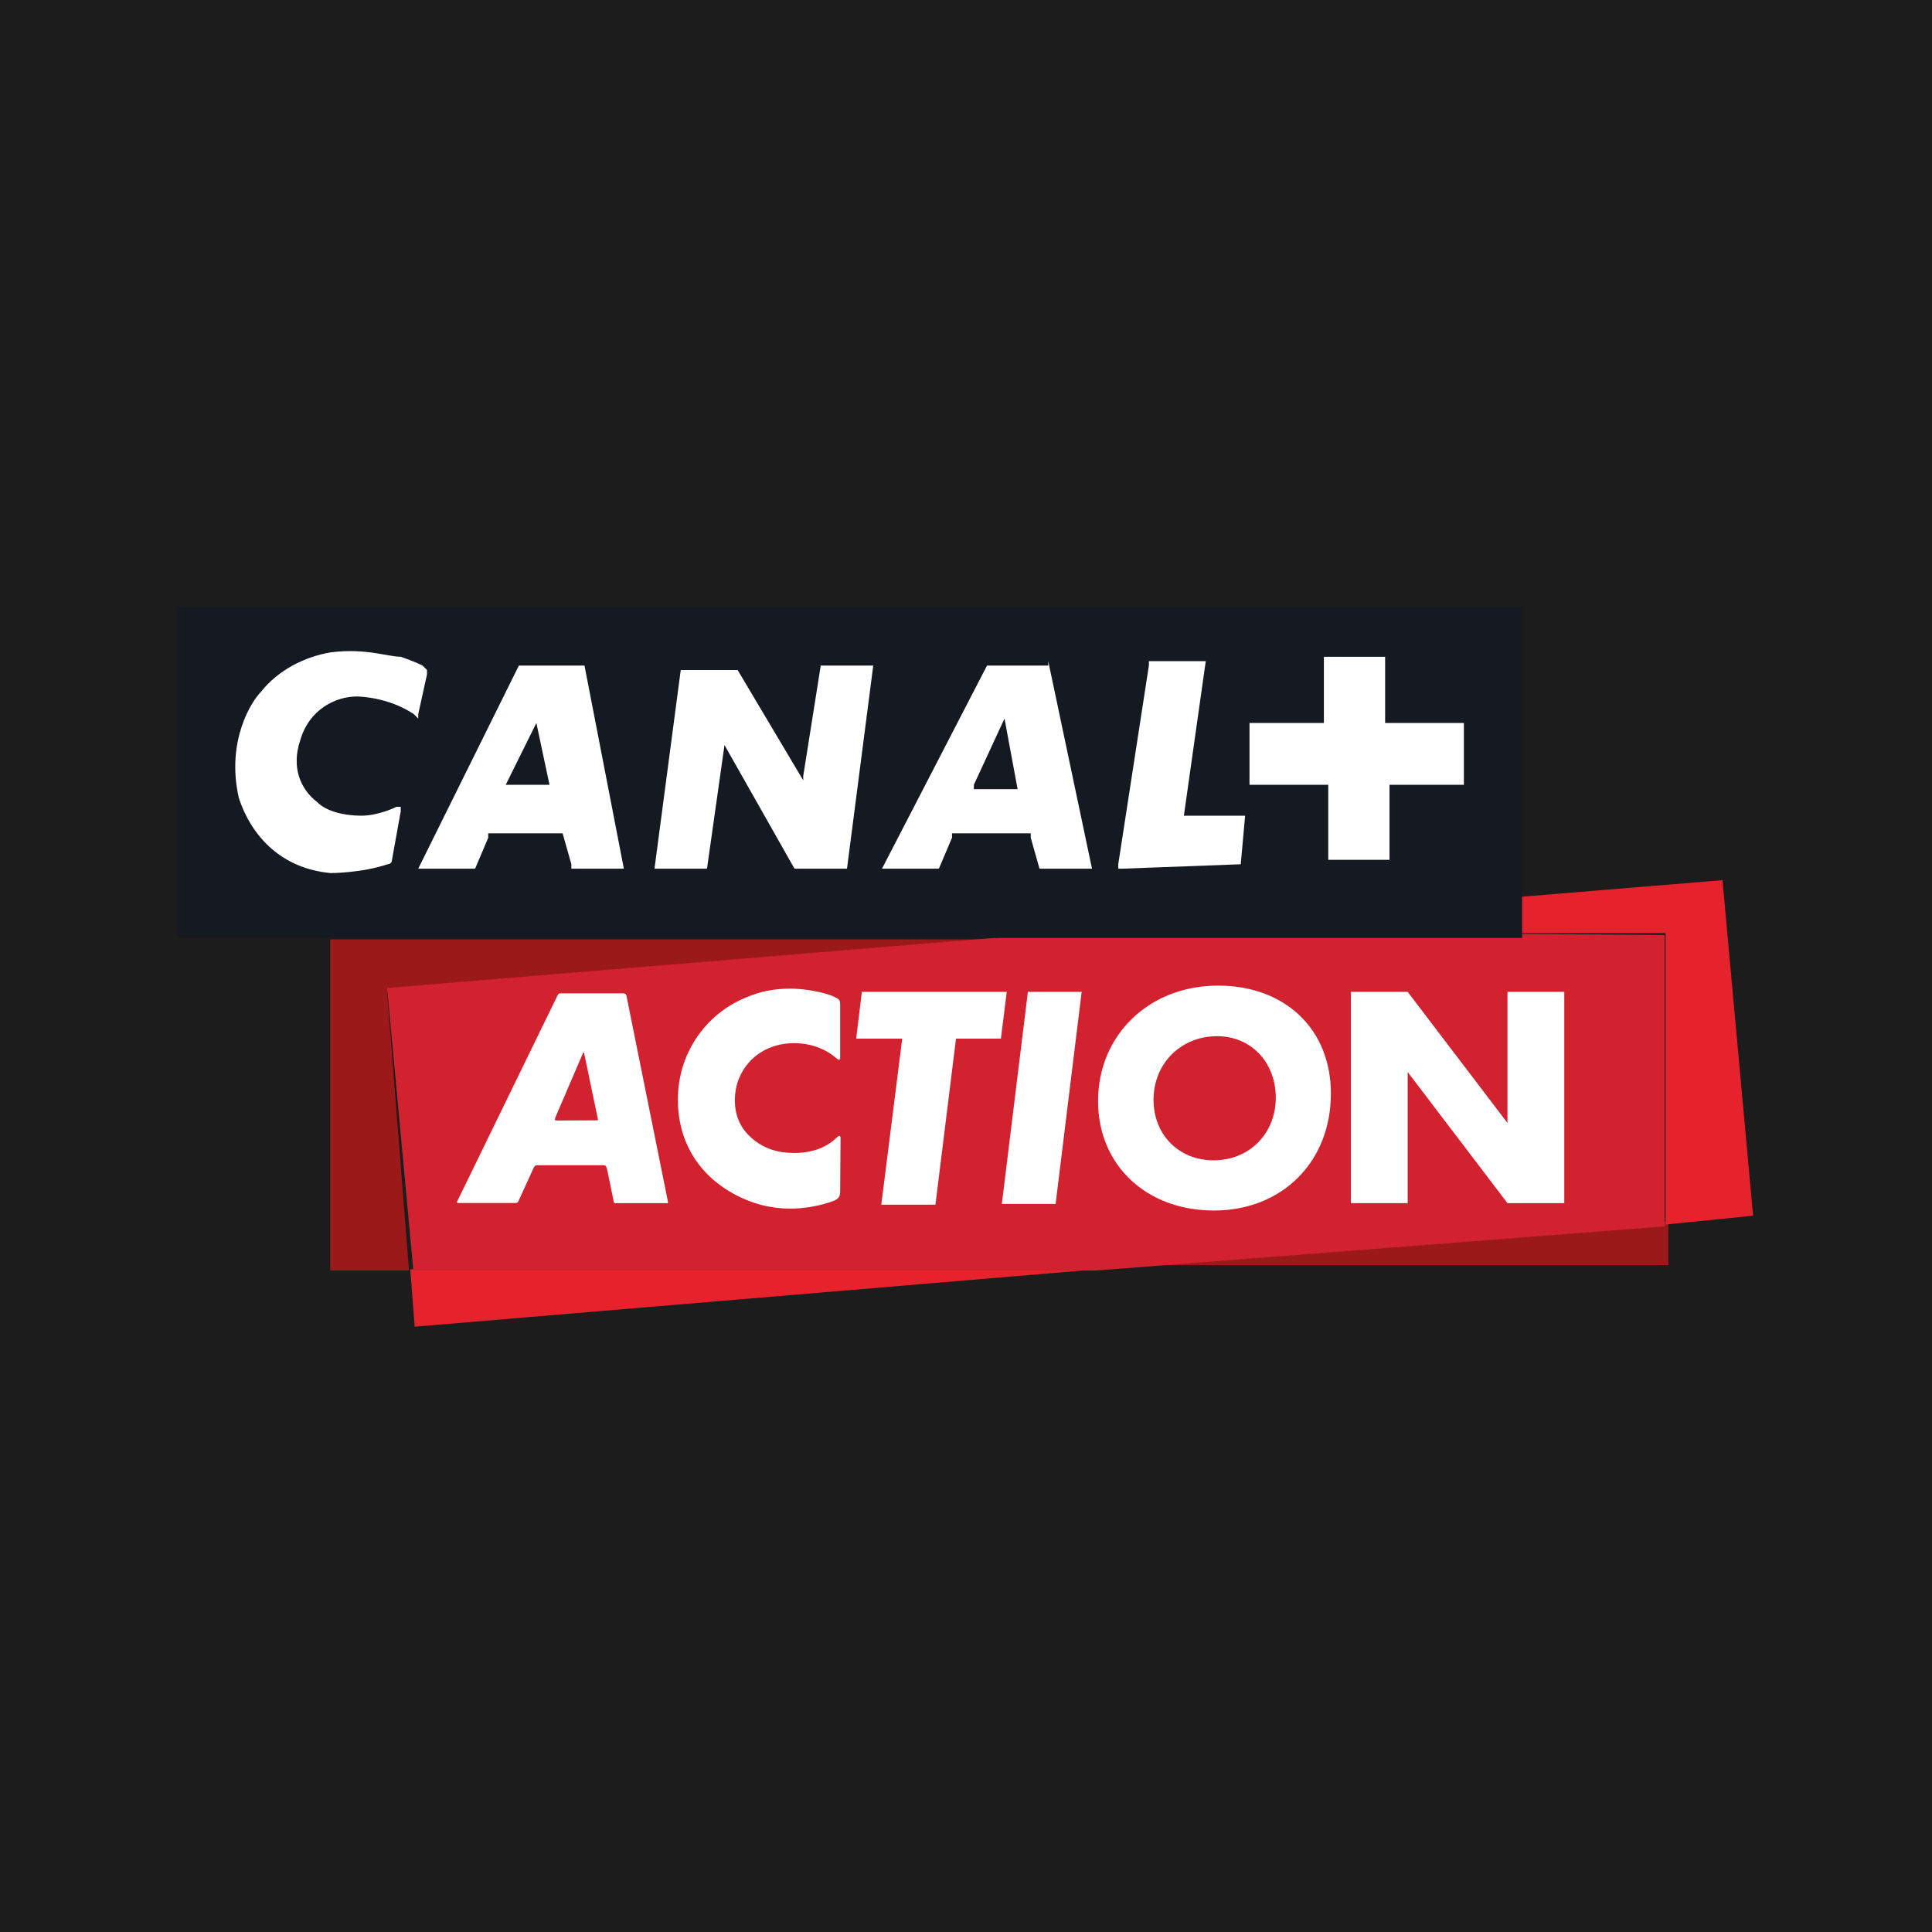
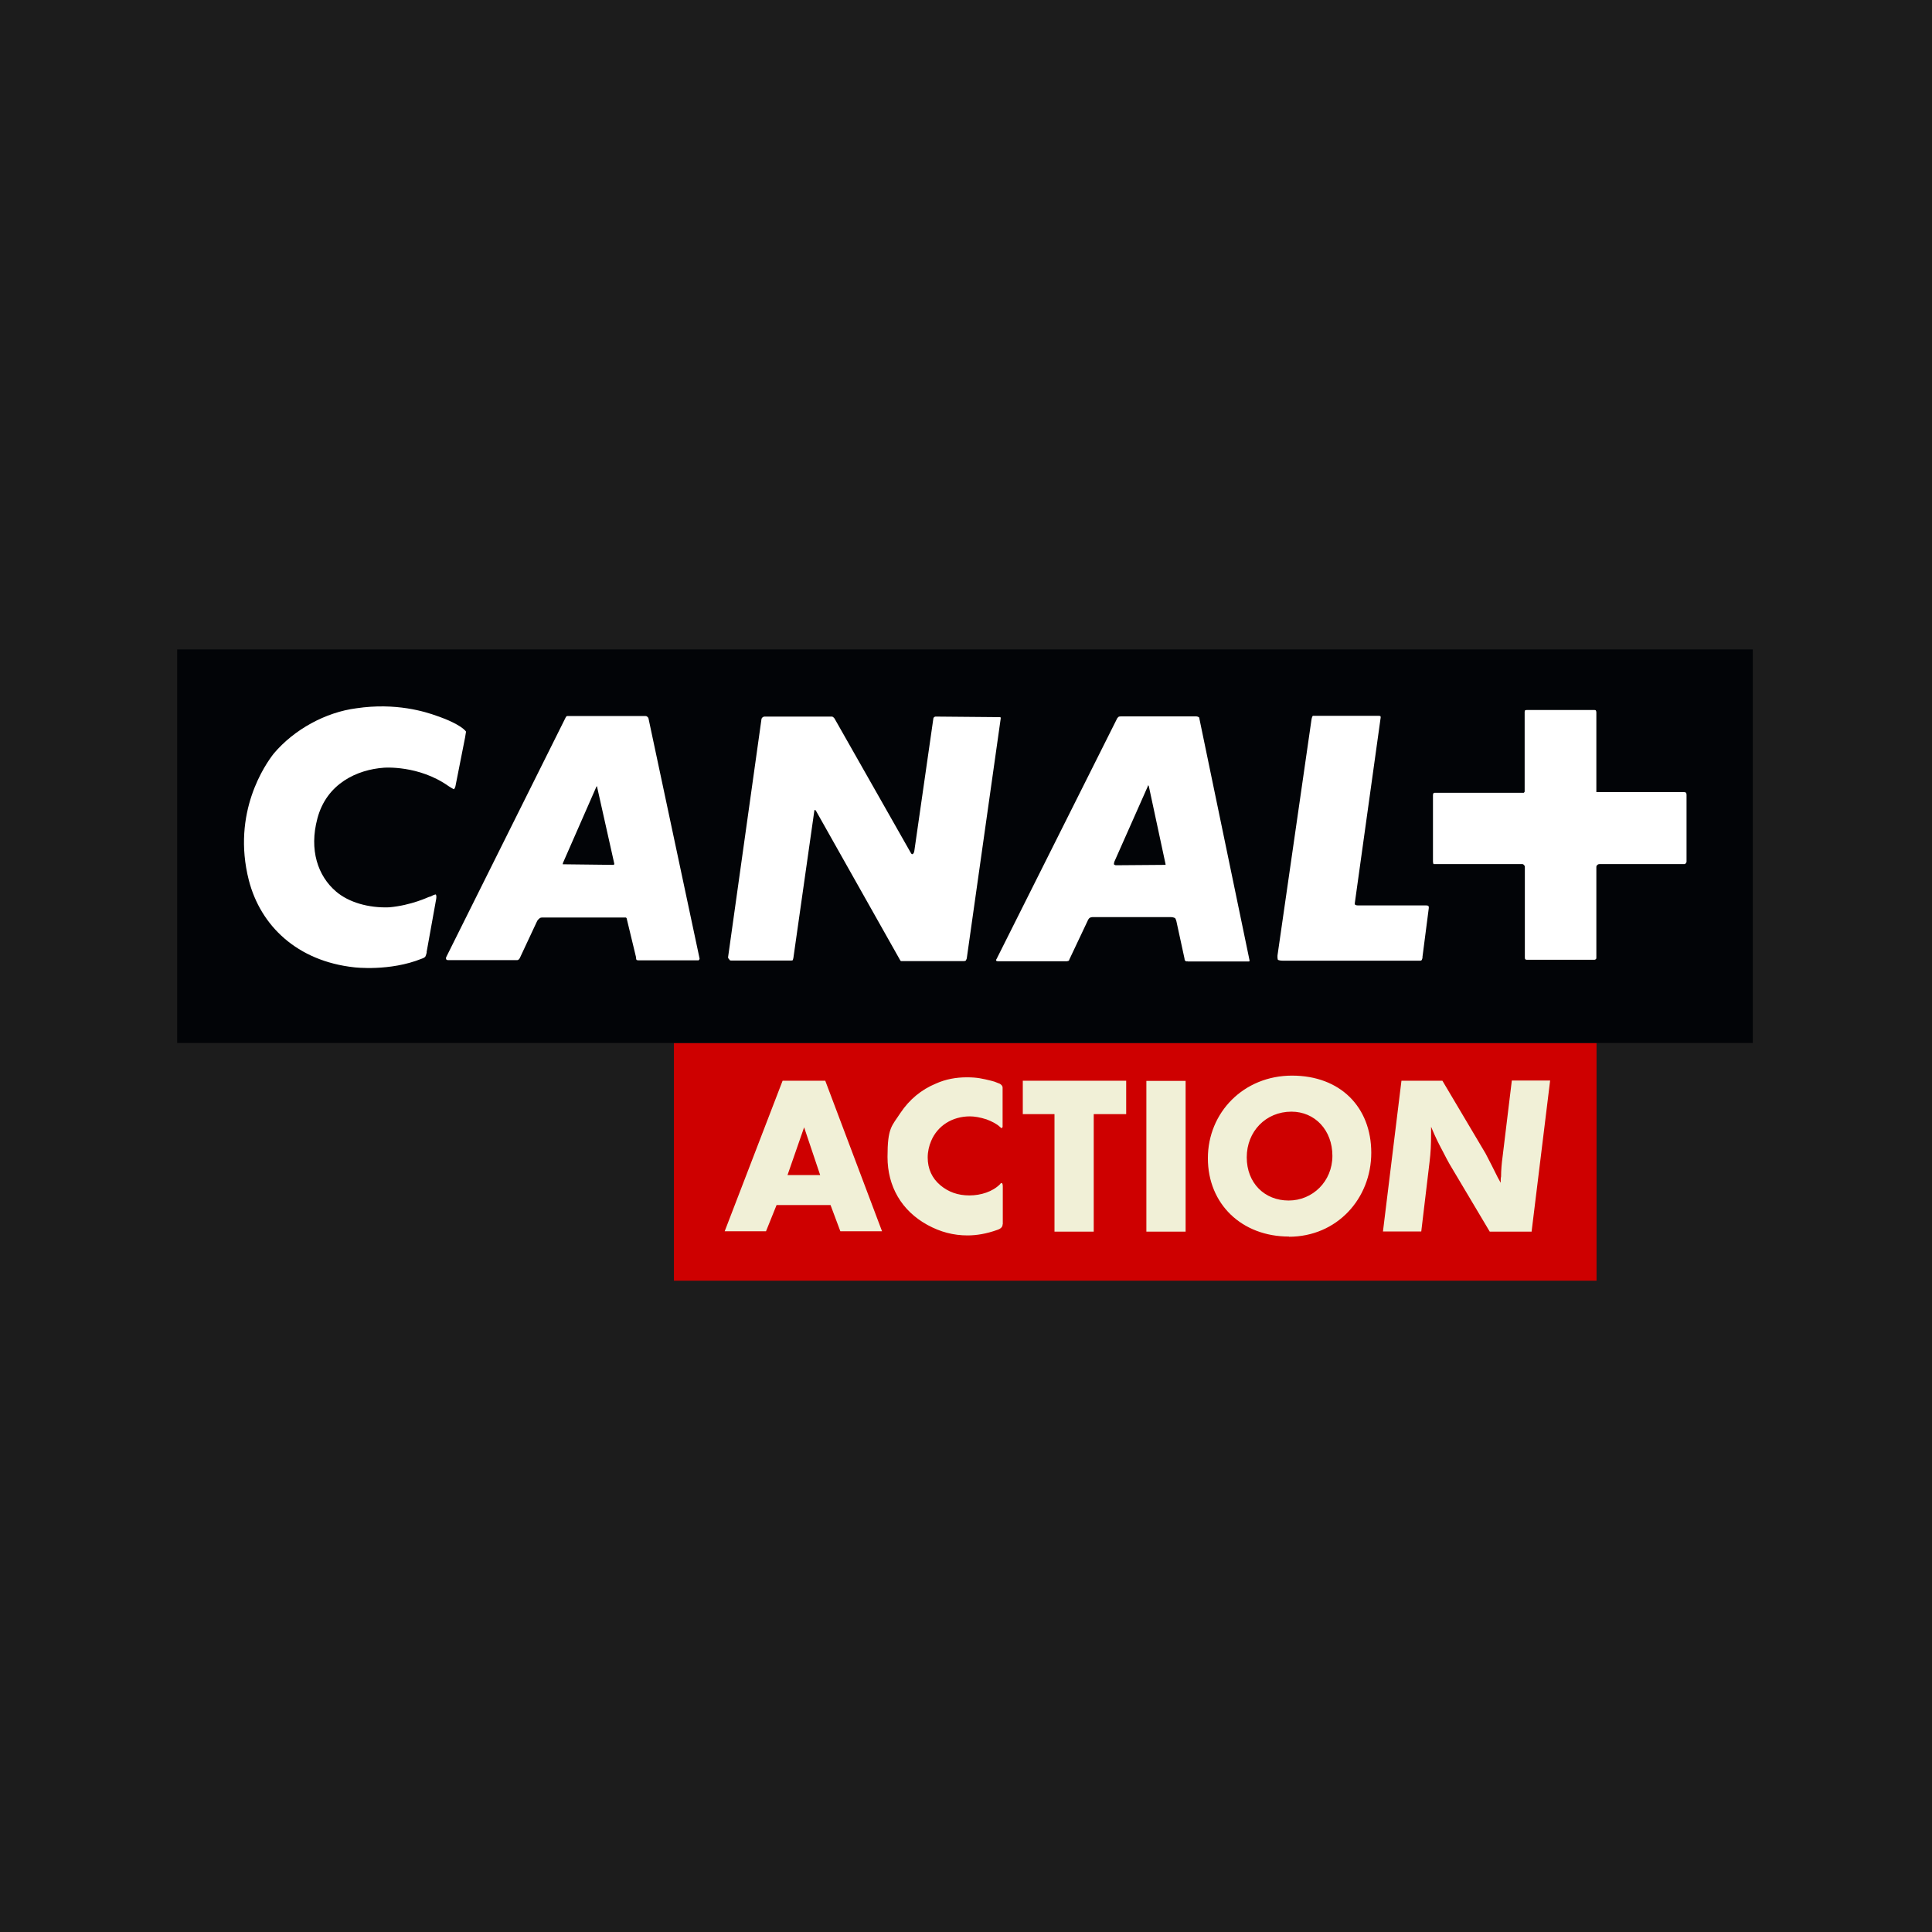
- <svg xmlns="http://www.w3.org/2000/svg" version="1.1" id="Vrstva_1" x="0px" y="0px" viewBox="0 0 1024 1024" style="enable-background:new 0 0 1024 1024;" xml:space="preserve">
-   <style type="text/css">
- 	.st0{fill:#1C1C1C;}
- 	.st1{fill:#9C191A;}
- 	.st2{fill:#E6232D;}
- 	.st3{fill:#D2212F;}
- 	.st4{fill:#151922;}
- 	.st5{fill:#FFFFFF;}
- </style>
-   <rect y="0" class="st0" width="1024" height="1024" />
+ <svg xmlns="http://www.w3.org/2000/svg" version="1.1" viewBox="0 0 1024 1024">
+   <defs>
+     <style>
+       .cls-1 {
+         fill: #fff;
+       }
+ 
+       .cls-1, .cls-2 {
+         fill-rule: evenodd;
+       }
+ 
+       .cls-3 {
+         fill: #ce0000;
+       }
+ 
+       .cls-4 {
+         fill: #1c1c1c;
+       }
+ 
+       .cls-2 {
+         fill: #f1f0d7;
+       }
+ 
+       .cls-5 {
+         fill: #020407;
+       }
+     </style>
+   </defs>
  <g>
-     <g transform="matrix(1.0028 0 0 1.0119 1.7137e-6 -42.634)">
-       <g transform="matrix(23.124 0 0 -23.124 366.47 168.83)">
-         <path class="st1" d="M7.6-15.8H-8.3v-7.5h1.8L-7-17L7.6-15.8z" />
-       </g>
-       <g transform="matrix(23.124 0 0 -23.124 569.61 295.52)">
-         <path class="st1" d="M13.5-17.7v1l-12-1H13.5z" />
-       </g>
-       <g transform="matrix(23.124 0 0 -23.124 135.92 316.18)">
-         <path class="st2" d="M3.6-18.2l15.6,1.3H3.5L3.6-18.2z" />
-       </g>
-       <g transform="matrix(23.124 0 0 -23.124 588.97 149.36)">
-         <path class="st2" d="M13.9-15.3l-14.7-1.2h13.4v-6.6l2,0.2L13.9-15.3z" />
-       </g>
-       <g transform="matrix(23.124 0 0 -23.124 366.47 168.83)">
-         <path class="st3" d="M8.9-15.6l-15.9-1.3l0.6-6.4H9.2l13,1v6.6L8.9-15.6z" />
-       </g>
-       <path class="st4" d="M804.5,360H93.8v173.4h710.7V360z" />
-       <g transform="matrix(23.124 0 0 -23.124 484.67 110.96)">
-         <path class="st5" d="M-12-16.5C-12-16.6-12.1-16.6-12-16.5c0-0.1-0.1-0.1-0.1-0.1c-0.6-0.2-1.3-0.2-1.3-0.2     c-1.1,0.1-1.8,0.8-2.1,1.7c-0.3,1.3,0.3,2.2,0.5,2.4c0.4,0.5,1,0.8,1.6,0.9c0.8,0.1,1.3-0.1,1.6-0.1c0,0,0.3-0.1,0.5-0.2     c0.1-0.1,0.1-0.1,0.1-0.1s0,0,0-0.1l-0.2-0.9c0,0,0-0.1,0-0.1s0,0-0.1,0.1c-0.6,0.4-1.3,0.4-1.3,0.4c-0.5,0-1.1-0.3-1.3-1     c-0.2-0.6,0-1.1,0.4-1.4c0.2-0.2,0.6-0.3,1-0.3c0.4,0,0.8,0.2,0.8,0.2l0,0c0.1,0,0.1,0,0.1,0s0,0,0-0.1L-12-16.5z" />
-         <path class="st5" d="M-8.7-13.4L-8.7-13.4l-0.7-1.4l0,0c0,0,0,0,0,0l1,0l0,0v0L-8.7-13.4L-8.7-13.4z M-6.7-16.7l-1.2,0     c0,0,0,0,0,0s0,0,0,0.1l-0.2,0.7l0,0h-1.6c0,0-0.1,0-0.1,0s0,0,0-0.1l-0.3-0.7c0,0,0,0,0,0l0,0h-1.3c0,0,0,0,0,0s0,0,0,0l2.3,4.6     c0,0,0,0,0,0h1.5c0,0,0,0,0,0l0,0L-6.7-16.7L-6.7-16.7L-6.7-16.7z" />
-         <path class="st5" d="M2-13.3C2-13.3,2-13.3,2-13.3l-0.7-1.5c0,0,0-0.1,0-0.1l0,0l1,0h0v0L2-13.3L2-13.3z M4-16.7H2.8c0,0,0,0,0,0     s0,0,0,0l-0.2,0.7c0,0,0,0.1,0,0.1s0,0-0.1,0H0.9c0,0-0.1,0-0.1,0s0,0,0-0.1l-0.3-0.7l0,0l0,0h-1.3c0,0,0,0,0,0s0,0,0,0l2.4,4.6     l0,0c0,0,0,0,0.1,0H3C3-12,3-12,3-12l0,0L4-16.7L4-16.7L4-16.7z" />
-         <path class="st5" d="M-1.6-16.7h-1.2l0,0l-1.6,2.8l0,0l0,0l-0.4-2.8c0,0,0,0,0,0l0,0h-1.2l0,0c0,0,0,0,0,0l0.6,4.5c0,0,0,0,0,0     l0,0h1.3l0,0l0,0l1.5-2.5c0-0.1,0,0,0,0s0,0,0,0.1l0.4,2.5l0,0l0,0l1.2,0c0,0,0,0,0,0l0,0L-1.6-16.7C-1.5-16.7-1.5-16.7-1.6-16.7     C-1.5-16.7-1.5-16.7-1.6-16.7" />
-         <path class="st5" d="M7.4-16.6C7.4-16.7,7.4-16.7,7.4-16.6C7.4-16.7,7.4-16.7,7.4-16.6l-2.7-0.1c-0.1,0-0.1,0-0.1,0s0,0,0,0.1     l0.7,4.5c0,0.1,0,0.1,0,0.1h1.3c0,0,0,0,0,0s0,0,0,0l-0.5-3.5c0,0,0,0,0,0s0,0,0.1,0h1.3c0,0,0,0,0,0s0,0,0,0L7.4-16.6z" />
-         <path class="st5" d="M12.5-14.8L12.5-14.8l-1.7,0c0,0,0,0,0,0s0,0,0,0v-1.7c0,0,0,0,0,0l0,0H9.4l0,0c0,0,0,0,0,0v1.7l0,0l0,0H7.6     c0,0,0,0,0,0s0,0,0,0.1v1.3l0,0l0,0h1.7l0,0l0,0v1.5l0,0c0,0,0,0,0.1,0h1.3c0,0,0,0,0,0s0,0,0,0v-1.5h1.7c0,0,0.1,0,0.1,0     s0,0,0,0L12.5-14.8L12.5-14.8z" />
+     <g id="Vrstva_1">
+       <rect class="cls-4" width="1024" height="1024" />
+       <g>
+         <path id="Path_1202" class="cls-5" d="M93.9,344.2h835.1v208.6H93.9v-208.6Z" />
+         <path id="Path_1204" class="cls-1" d="M893.4,457.7s-.2.3-.7.3h-45c-.8,0-1.1.5-1.1.5,0,0-.5.2-.5,1v48.1c0,.7-.3.8-.3.8,0,0-.3.3-.8.3h-35.8c-.5,0-.8-.3-.8-.3,0,0-.2-.2-.2-1v-48.1c0-.5-.5-.8-.5-.8,0,0-.2-.5-.8-.5h-47.1s-.3-.5-.3-1.6v-35c0-.5.3-1,.3-1,0,0,.2-.2.5-.2h47.2c.3,0,.3-.2.3-.2,0,0,.3-.2.3-.5v-42.2c0-.3.2-.8.2-.8,0,0,.3-.2,1.5-.2h35c.7,0,1,.2,1,.2,0,0,.3.5.3,1.1v42.2h45.8c1.1,0,1.5.2,1.5.2,0,0,.5.2.5,1.3v35.5c0,.3-.5.8-.5.8h0ZM754,507.6c-.3,1-.5,1.3-.5,1.3,0,0-.2.3-1,.3h-72.4c-2.1,0-2.8-.5-2.8-.5,0,0-.3-.8-.2-2.3l18-124.9c.2-1.5.7-2.1.7-2.1h34.8c.8,0,1.1.2,1.1.2,0,0,.2.7,0,1.3l-13.6,97.6c-.2,1.1.3,1.1.3,1.1,0,0,.3.3,1.6.3h36c.8,0,1.1.3,1.1.3,0,0,.2.2.2,1l-3.4,26.3ZM629.4,509.4c-.7.5-1.3-.3-1.3-.3,0,0-.2,0-.3-1.1l-4.3-19.8c-.3-1.1-.7-1.6-.7-1.6,0,0-1-.5-2-.5h-41.9c-.8,0-1.5.5-1.5.5,0,0-.7.7-1,1.6l-9.6,20.3c-.2.7-.3.7-.3.7,0,0-.8.3-1.1.3h-36.3c-.8,0-1.1-.3-1.1-.3,0,0-.2-.5.3-1.1l63.9-127.5c.2-.2.7-.7.7-.7,0,0,.3-.2,1.5-.2h39.6c.8,0,1.5.5,1.5.5,0,0,.2.2.2.7l26.6,128.2c0,.2-.2.5-.2.5h-32.7,0ZM510.7,509.4h-33.2s-.2-.3-.3-.3l-44.8-79.5c-.3-.3-.5-.3-.5-.3,0,0-.3,0-.3.5l-11.1,78c-.2.8-.3,1.1-.3,1.1,0,0-.3.2-.8.2h-32c-.7,0-.8-.5-.8-.5,0,0-.8-.7-.7-1.3l17.7-126.2c.2-.7.5-.8.5-.8,0,0,.5-.5,1.1-.5h35.6c.5,0,.8.3.8.3,0,0,.3.2.7.7l40.2,70.8c.7,1.5,1.1,1.1,1.1,1.1,0,0,.7,0,1-1.6l10.1-70.3c0-.5.5-.7.5-.7,0,0,.2-.3.7-.3l33.7.3c.7,0,.8.2.8.2v.5l-18,127.2c-.2.7-.5,1.1-.5,1.1,0,0-.2.3-1.1.3ZM369.9,509h-31.4c-.7,0-1.1-.2-1.1-.2,0,0-.3-.3-.3-1.5l-4.9-20.3c0-.5-.5-.7-.5-.7h-44.5c-1,0-1.5.7-1.5.7,0,0-.8.5-1.3,1.8l-8.8,18.8c-.3.7-.5.8-.5.8,0,0-.5.5-1,.5h-36.5c-1.1,0-1.1-.5-1.1-.5,0,0-.3-.5,0-1.1l63.3-127c.3-.7.8-.8.8-.8h41.5c.7,0,1.1.5,1.1.5,0,0,.3.2.5.7l27.1,127.4c0,.5-.5.8-.5.8,0,0-.2.2-.5.2ZM608.5,416.2l-.2.7-17.7,39.9c-.3,1.3-.2,1.3-.2,1.3,0,0,.5.5,1,.5l26-.2h.3s.2-.3,0-.7l-8.8-41c-.2-.5-.5-.5-.5-.5h0ZM316.5,416.7s-.3,0-.5.5l-17.5,39.9c-.3.7-.2,1-.2,1h1.1l25.8.3c.2,0,.3-.3.3-.3,0,0,.2,0,0-.7l-9-40.2c0-.5-.2-.5-.2-.5h0ZM226.2,504.6c-.2,1.3-.8,2.5-.8,2.5,0,0-.7.7-1.8,1-17,6.9-35.8,4.6-35.8,4.6-30.4-3.3-49.7-22.1-55.9-46.1-9.2-36,8.8-61.6,13.2-67.2,10.8-12.8,27.5-21.9,43.8-24,20.9-3.1,36.5,1.8,42.8,4.1,0,0,7.2,2.3,12.4,5.7,2.6,1.8,2.9,2.6,2.9,2.6,0,0,0,.2-.5,3.1l-5.1,25.8c-.2,1-.8,1.6-.8,1.6,0,0-.3,0-2.8-1.6-15.9-11.3-34.3-9.8-34.3-9.8-14.1,1-30.4,8.3-35.3,27-4.4,16.5.2,30.4,10,38.7,6.7,5.7,17.2,8.7,28,8.3,11.9-1,21.4-5.7,20.9-5.4,0,0,.3-.2,1-.3,2.5-1.3,2.9-1.1,2.9-1.1,0,0,.5.7.2,2.3l-5.1,28.3Z" />
+         <path id="Path_1205" class="cls-3" d="M357.2,552.9h489v125.9h-489v-125.9Z" />
+         <path id="ACTION" class="cls-2" d="M445.4,652.6l-5.2-13.9h-28.6l-5.6,13.9h-21.9l30.7-79.8h22.6l30.1,79.8h-22.1ZM426.2,597.5l-8.8,25.3h17.3l-8.5-25.3ZM531.4,649c0,1.3-1,2.3-2.9,2.9-5.6,2-10.8,2.9-15.7,2.9-7.4,0-14.4-1.8-21.3-5.6-13.6-7.5-21.1-20.3-21.1-36s2.3-16.3,6.9-23.4c4.7-7,11-12.3,18.8-15.5,5.1-2.3,10.6-3.3,16.3-3.3s8.3.7,12.9,1.8c1.3.3,2.5.7,3.3,1.1l1.3.5c.8.5,1.5,1.1,1.5,2.1v20.6c0,.5-.3.8-.7.8,0,0-.3-.3-.8-.7-1.6-1.5-4.1-2.8-7-3.9-3.4-1.1-6.4-1.6-8.8-1.6-9.3,0-17.2,4.9-20.6,13.1-1.1,2.6-1.8,5.6-1.8,8.7,0,6,2.3,11,6.7,14.7,4.3,3.6,9.3,5.4,15.4,5.4s12.3-2,16.2-5.9c.3-.5.7-.7.8-.7.5,0,.7.7.7,2v19.8ZM579.7,590.5v62.3h-20.8v-62.3h-16.8v-17.7h54.8v17.7h-17.2ZM607.6,652.8v-79.9h20.8v79.9h-20.8ZM811.8,652.8h-22.2l-21.3-35.8c-1-1.8-2.1-3.8-3.4-6.4-2.6-4.9-3.8-7.2-6.4-13.4v3.6c0,5.9-.2,10.1-.8,15l-4.4,36.9h-20.3l9.8-79.9h21.7l22.9,38.6,3.3,6.4,3.1,6.2,1.6,2.9c0-1.5,0-2.6.2-3.3,0-3.1.3-7,.8-10.5l4.9-40.4h20.3l-9.8,79.9ZM683.2,655.4c-25,0-43-17.2-43-41.5s19-43.8,44.6-43.8,42,16.7,42,40.9-18.1,44.5-43.7,44.5ZM684.5,589.2c-13.6,0-23.7,10.5-23.7,24.2s9.5,22.9,22.2,22.9,23.2-10.1,23.2-23.7-9.3-23.4-21.7-23.4h0Z" />
      </g>
    </g>
-     <path class="st5" d="M453.8,550.5l3-24.8h76.8l-3.1,24.8h-23.8l-10.9,88h-28.7l11.1-88H453.8z M445.3,631.8c0,2.3-0.9,3.7-3.5,4.7   c-7.4,2.8-16,4.1-22.9,4.1c-10.3,0-20.2-2.5-29.8-7.7c-19.2-10.5-29.8-28.2-29.8-50c0-12,3.3-22.8,9.7-32.6   c6.6-9.8,15.4-17.1,26.6-21.7c7.2-3.1,14.8-4.6,23.1-4.6c5.5,0,11.6,0.8,18,2.4c3.4,0.9,5.5,1.9,6.8,2.6c1.3,0.6,1.8,1.6,1.8,2.9   v28.8c0,0.8-0.3,1-0.7,1c-0.3,0-0.6-0.3-1.4-0.9c-2.9-2.6-10.5-7.9-22.4-7.9c-13,0-24,6.8-28.9,18.2c-1.6,3.7-2.4,7.7-2.4,12   c0,8.5,3.1,15.3,9.5,20.6c5.8,4.9,13,7.4,21.6,7.4c9.7,0,17.2-2.7,22.8-8.1c0.5-0.5,1.1-1,1.4-1c0.6,0,0.7,0.5,0.7,1.4L445.3,631.8   z M716,525.7v112h30.1v-69.5l52.9,69.5h30.1v-112H799v69.5l-52.9-69.5H716z M559.5,638.1H531l13.8-112.4h28.5L559.5,638.1z    M645.1,549.2c-19.2,0-33.7,14.5-33.7,33.7c0,18.6,13.5,32.1,31.8,32.1c18.9,0,33-14.1,33-33.3   C676.1,562.8,662.9,549.2,645.1,549.2 M643.4,641.6c-35.8,0-61.4-24-61.4-58c0-35,27-61.2,63.6-61.2c35.6,0,59.8,23.1,59.8,57.2   C705.4,615.8,679.6,641.6,643.4,641.6 M309.2,557.8c0,0-0.2,0-0.3,0.6l-14.6,34c-0.3,1.1-0.2,1.2-0.2,1.2l0.8,0.3l21.7-0.1h0.3   v-0.6l-7.3-35L309.2,557.8z M353.3,637.7h-26.8c-0.6,0.3-1-0.3-1-0.3s-0.2-0.1-0.3-1l-3.5-17c-0.3-0.9-0.6-1.4-0.6-1.4   s-0.7-0.4-1.6-0.4h-34.9c-0.7,0-1.1,0.4-1.1,0.4s-0.6,0.6-0.9,1.5l-7.9,17.3l-0.4,0.6l-0.9,0.2h-30.2c-0.7,0.2-1-0.3-1-0.3   s-0.2-0.3,0.3-0.9l53.2-109.2l0.6-0.6c0,0,0.3-0.1,1.2-0.1h33c0.7,0,1.2,0.5,1.2,0.5l0.3,0.6l22.1,109.7l-0.2,0.5L353.3,637.7z" />
  </g>
</svg>
